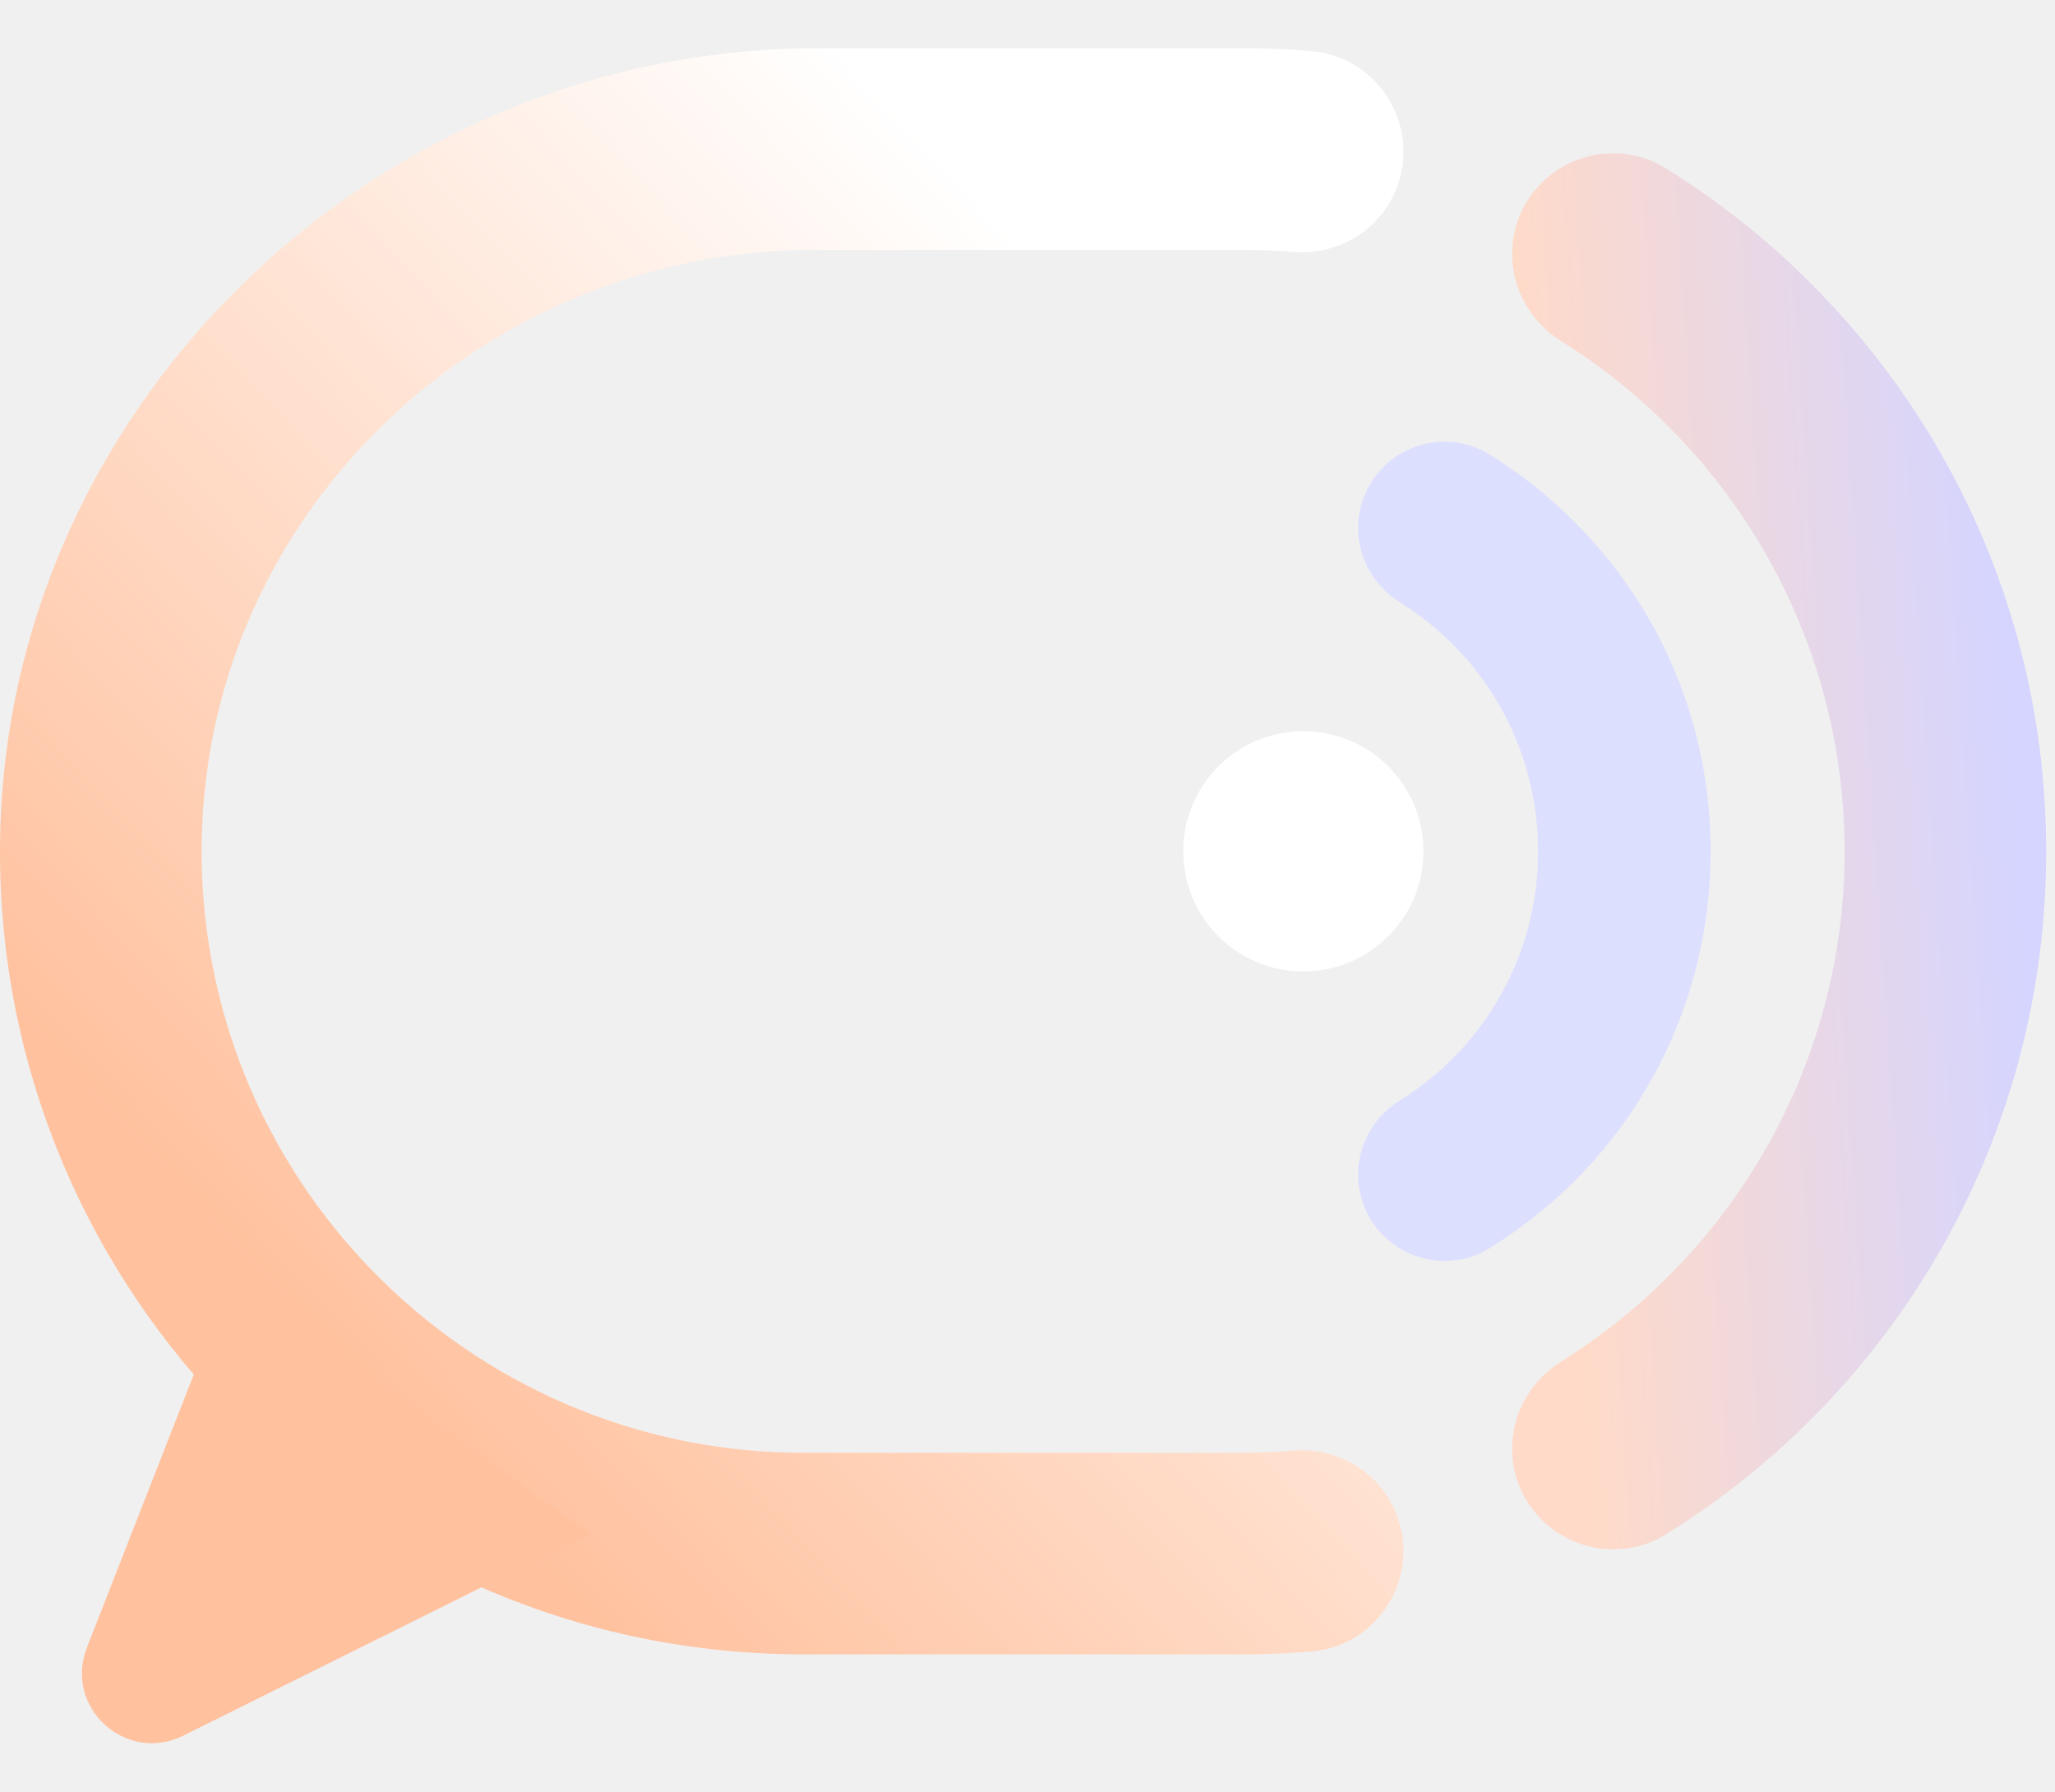
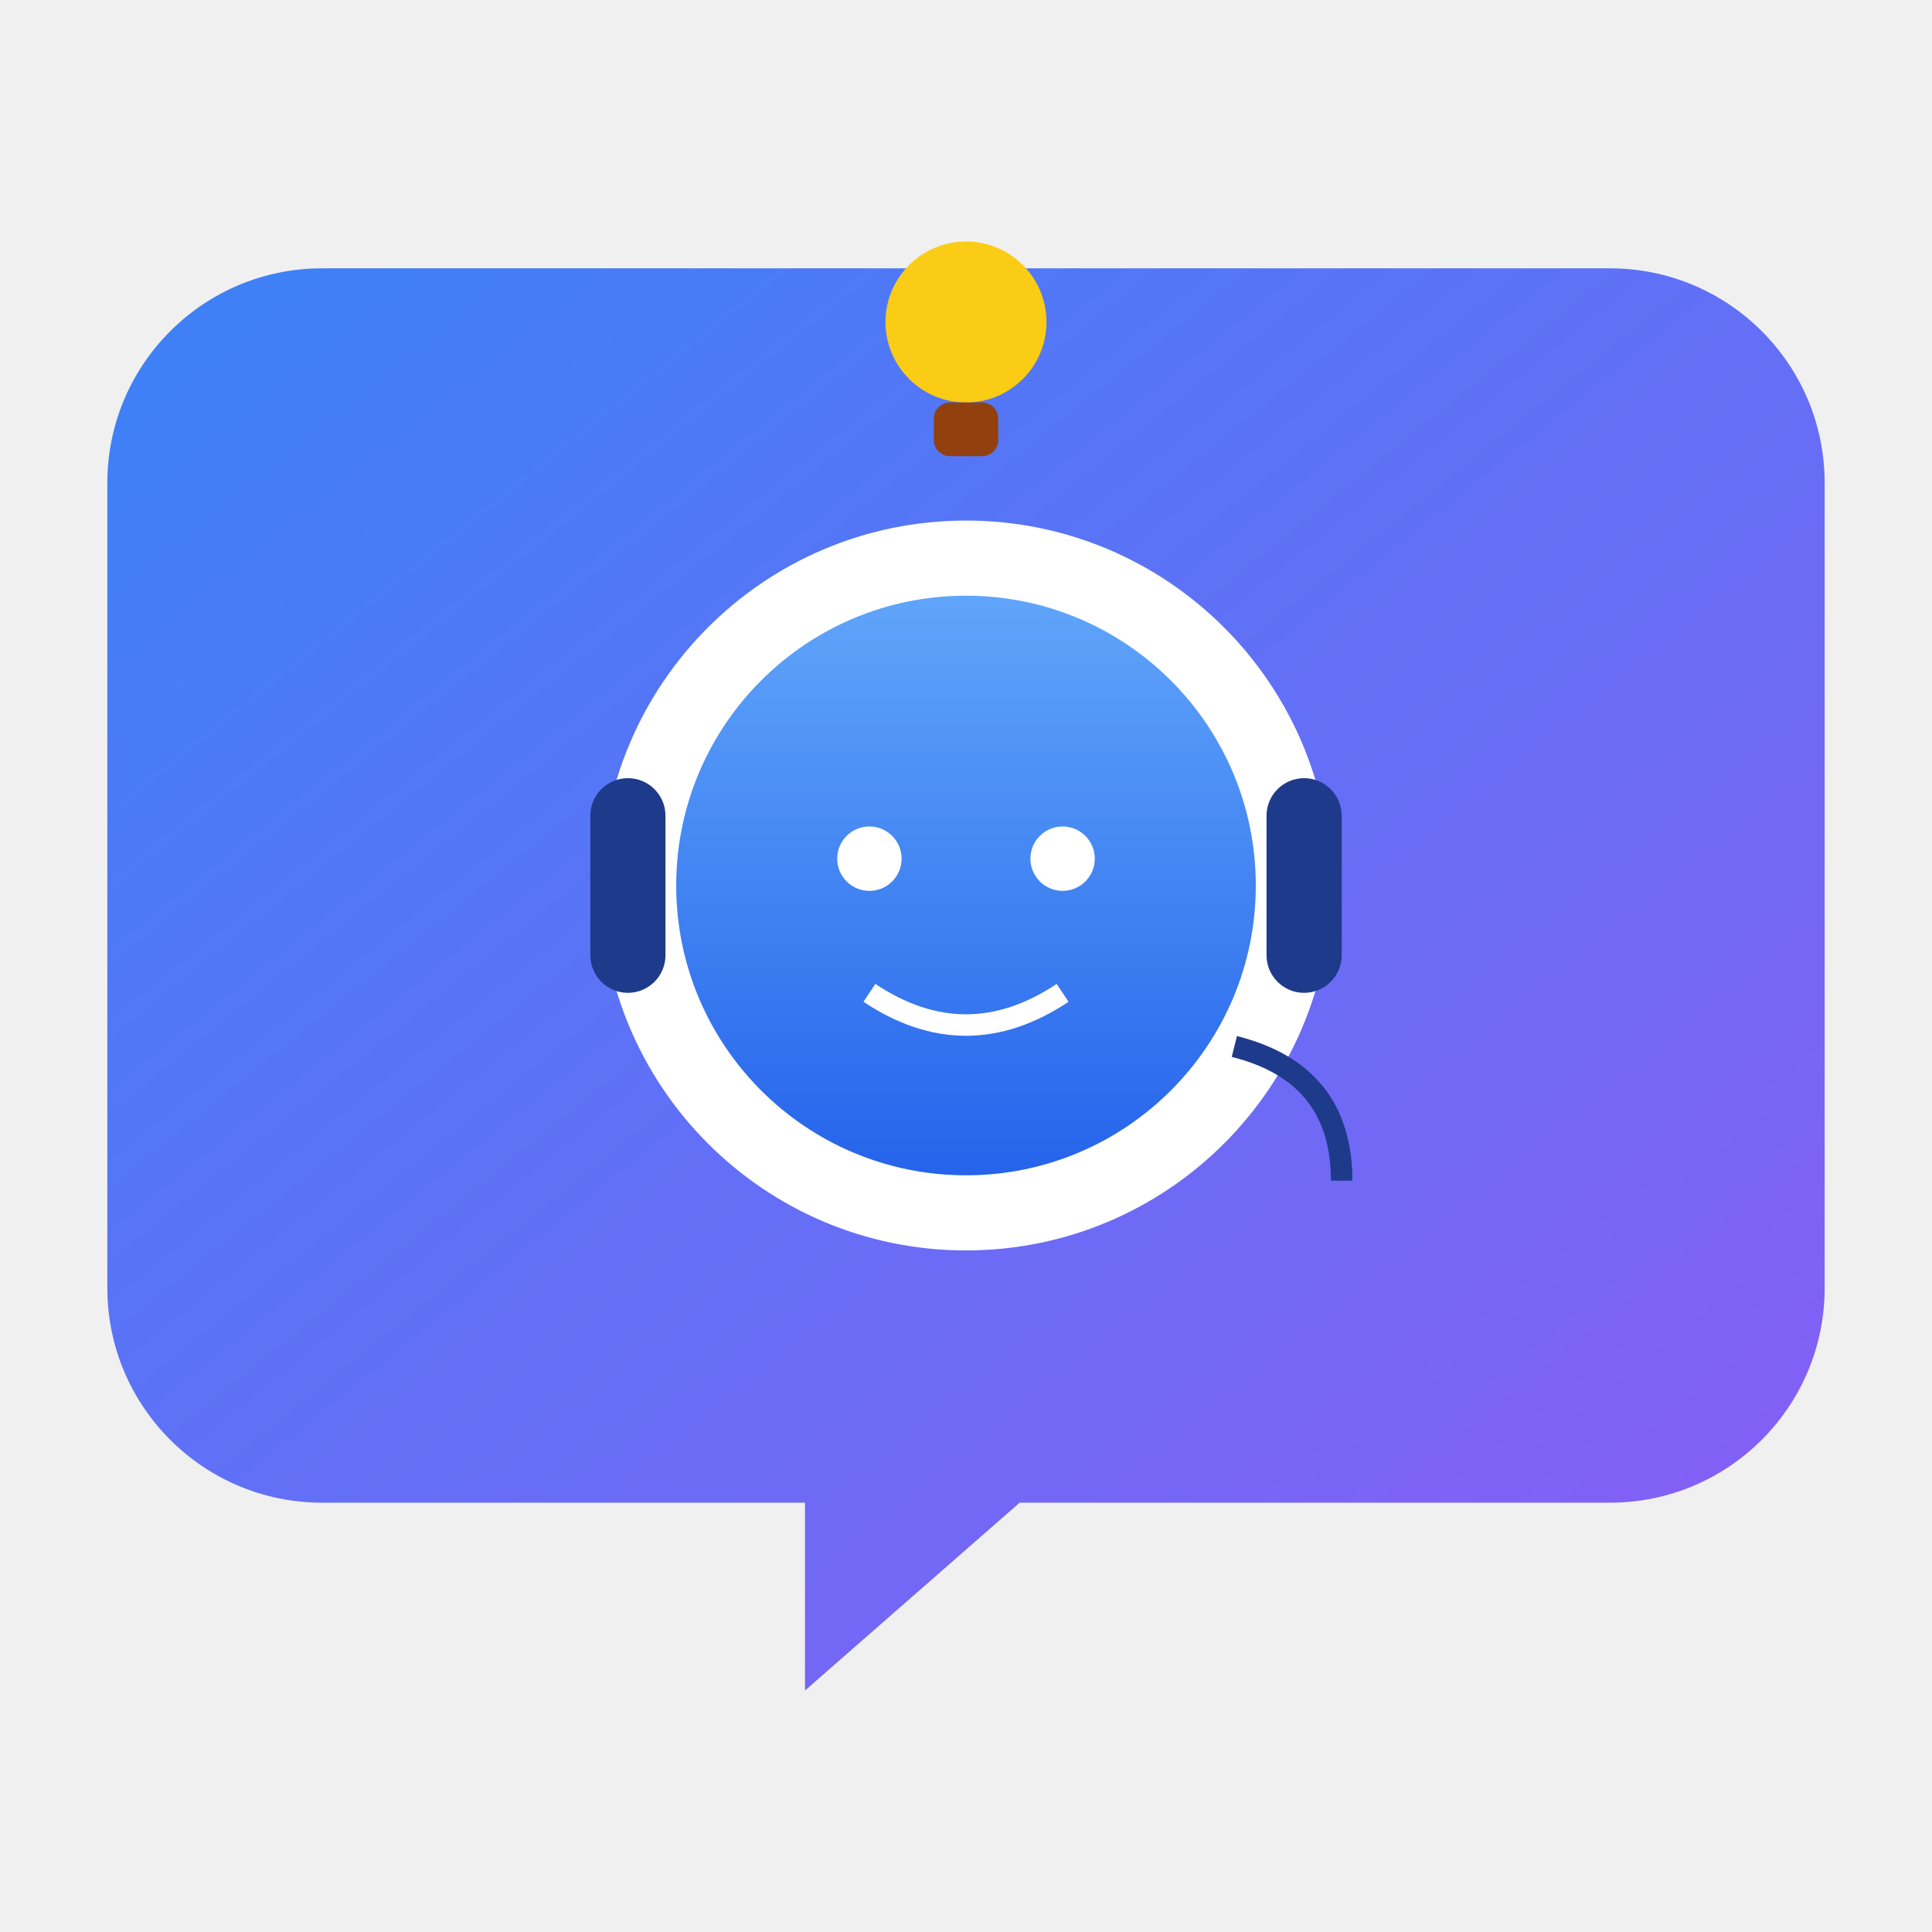
- <svg xmlns="http://www.w3.org/2000/svg" width="39" height="34" viewBox="0 0 39 34" fill="none">
-   <path d="M15.457 4.742H23.595C23.912 4.742 24.227 4.755 24.539 4.781C25.287 4.843 26.005 4.482 26.379 3.832C27.076 2.62 26.28 1.088 24.886 0.97C24.46 0.934 24.029 0.916 23.594 0.916H15.512C7.069 0.916 -0.058 7.823 0 16.265C0.029 20.431 1.731 24.2 4.465 26.934C7.223 29.692 11.033 31.396 15.241 31.396H23.594C24.029 31.396 24.46 31.378 24.886 31.342C26.28 31.224 27.076 29.692 26.379 28.48C26.005 27.83 25.287 27.469 24.539 27.53C24.227 27.556 23.912 27.57 23.594 27.57H15.241C8.854 27.57 3.676 22.298 3.83 15.879C3.979 9.648 9.224 4.742 15.457 4.742Z" fill="url(#paint0_linear_7127_2420)" />
-   <path d="M4.401 24.236L1.649 31.268C1.207 32.398 2.389 33.48 3.476 32.94L11.188 29.104L4.401 24.236Z" fill="#FFC19E" />
-   <path d="M29.875 9.898C29.397 9.418 28.858 8.991 28.275 8.629C27.897 8.393 27.45 8.323 27.015 8.432C26.579 8.541 26.215 8.817 25.99 9.208C25.849 9.457 25.774 9.736 25.774 10.016C25.774 10.589 26.068 11.116 26.561 11.425C28.207 12.453 29.19 14.222 29.19 16.157C29.19 18.092 28.207 19.861 26.56 20.889C25.8 21.365 25.551 22.34 25.992 23.108C26.285 23.615 26.831 23.93 27.417 23.93C27.72 23.93 28.016 23.846 28.272 23.686C30.898 22.059 32.465 19.244 32.465 16.157C32.466 13.792 31.546 11.569 29.875 9.898Z" fill="#DDDFFF" />
-   <path d="M24.734 18.436C23.475 18.436 22.455 17.415 22.455 16.156C22.455 14.897 23.475 13.876 24.734 13.876C25.994 13.876 27.014 14.897 27.014 16.156C27.014 17.415 25.994 18.436 24.734 18.436Z" fill="white" />
-   <path d="M38.833 16.158C38.833 21.635 35.947 26.434 31.613 29.12C31.302 29.313 30.958 29.403 30.618 29.403C29.954 29.403 29.305 29.056 28.949 28.44C28.429 27.535 28.741 26.395 29.627 25.84C32.856 23.824 35.007 20.238 35.007 16.158C35.007 12.078 32.856 8.489 29.627 6.473C29.033 6.101 28.696 5.465 28.696 4.814C28.696 4.496 28.779 4.172 28.949 3.873C29.488 2.936 30.699 2.625 31.617 3.196C32.618 3.819 33.543 4.551 34.371 5.382C37.128 8.139 38.833 11.95 38.833 16.158Z" fill="url(#paint1_linear_7127_2420)" />
+ <svg xmlns="http://www.w3.org/2000/svg" width="360" height="360" viewBox="0 0 360 360">
  <defs>
-     <linearGradient id="paint0_linear_7127_2420" x1="25.72" y1="11.338" x2="8.208" y2="27.786" gradientUnits="userSpaceOnUse">
-       <stop stop-color="white" />
-       <stop offset="1" stop-color="#FFC19E" />
+     <linearGradient id="bubbleGrad" x1="0%" y1="0%" x2="100%" y2="100%">
+       <stop offset="0%" stop-color="#3B82F6" />
+       <stop offset="100%" stop-color="#8B5CF6" />
    </linearGradient>
-     <linearGradient id="paint1_linear_7127_2420" x1="39.187" y1="29.86" x2="30.211" y2="30.456" gradientUnits="userSpaceOnUse">
-       <stop stop-color="#D5D5FF" />
-       <stop offset="0.992" stop-color="#FFDAC8" />
+     <linearGradient id="faceGrad" x1="0%" y1="0%" x2="0%" y2="100%">
+       <stop offset="0%" stop-color="#60A5FA" />
+       <stop offset="100%" stop-color="#2563EB" />
    </linearGradient>
  </defs>
+   <path d="M60 50h240a40 40 0 0 1 40 40v150a40 40 0 0 1-40 40H190l-40 35v-35H60a40 40 0 0 1-40-40V90a40 40 0 0 1 40-40z" fill="url(#bubbleGrad)" />
+   <circle cx="180" cy="165" r="68" fill="#FFFFFF" />
+   <circle cx="180" cy="165" r="54" fill="url(#faceGrad)" />
+   <circle cx="162" cy="160" r="6" fill="#FFFFFF" />
+   <circle cx="198" cy="160" r="6" fill="#FFFFFF" />
+   <path d="M162 185q18 12 36 0" stroke="#FFFFFF" stroke-width="4" fill="none" />
+   <rect x="110" y="145" width="14" height="40" rx="7" fill="#1E3A8A" />
+   <rect x="236" y="145" width="14" height="40" rx="7" fill="#1E3A8A" />
+   <path d="M230 195q20 5 20 25" stroke="#1E3A8A" stroke-width="4" fill="none" />
+   <circle cx="180" cy="60" r="15" fill="#FACC15" />
+   <rect x="174" y="75" width="12" height="10" rx="3" fill="#92400E" />
</svg>
